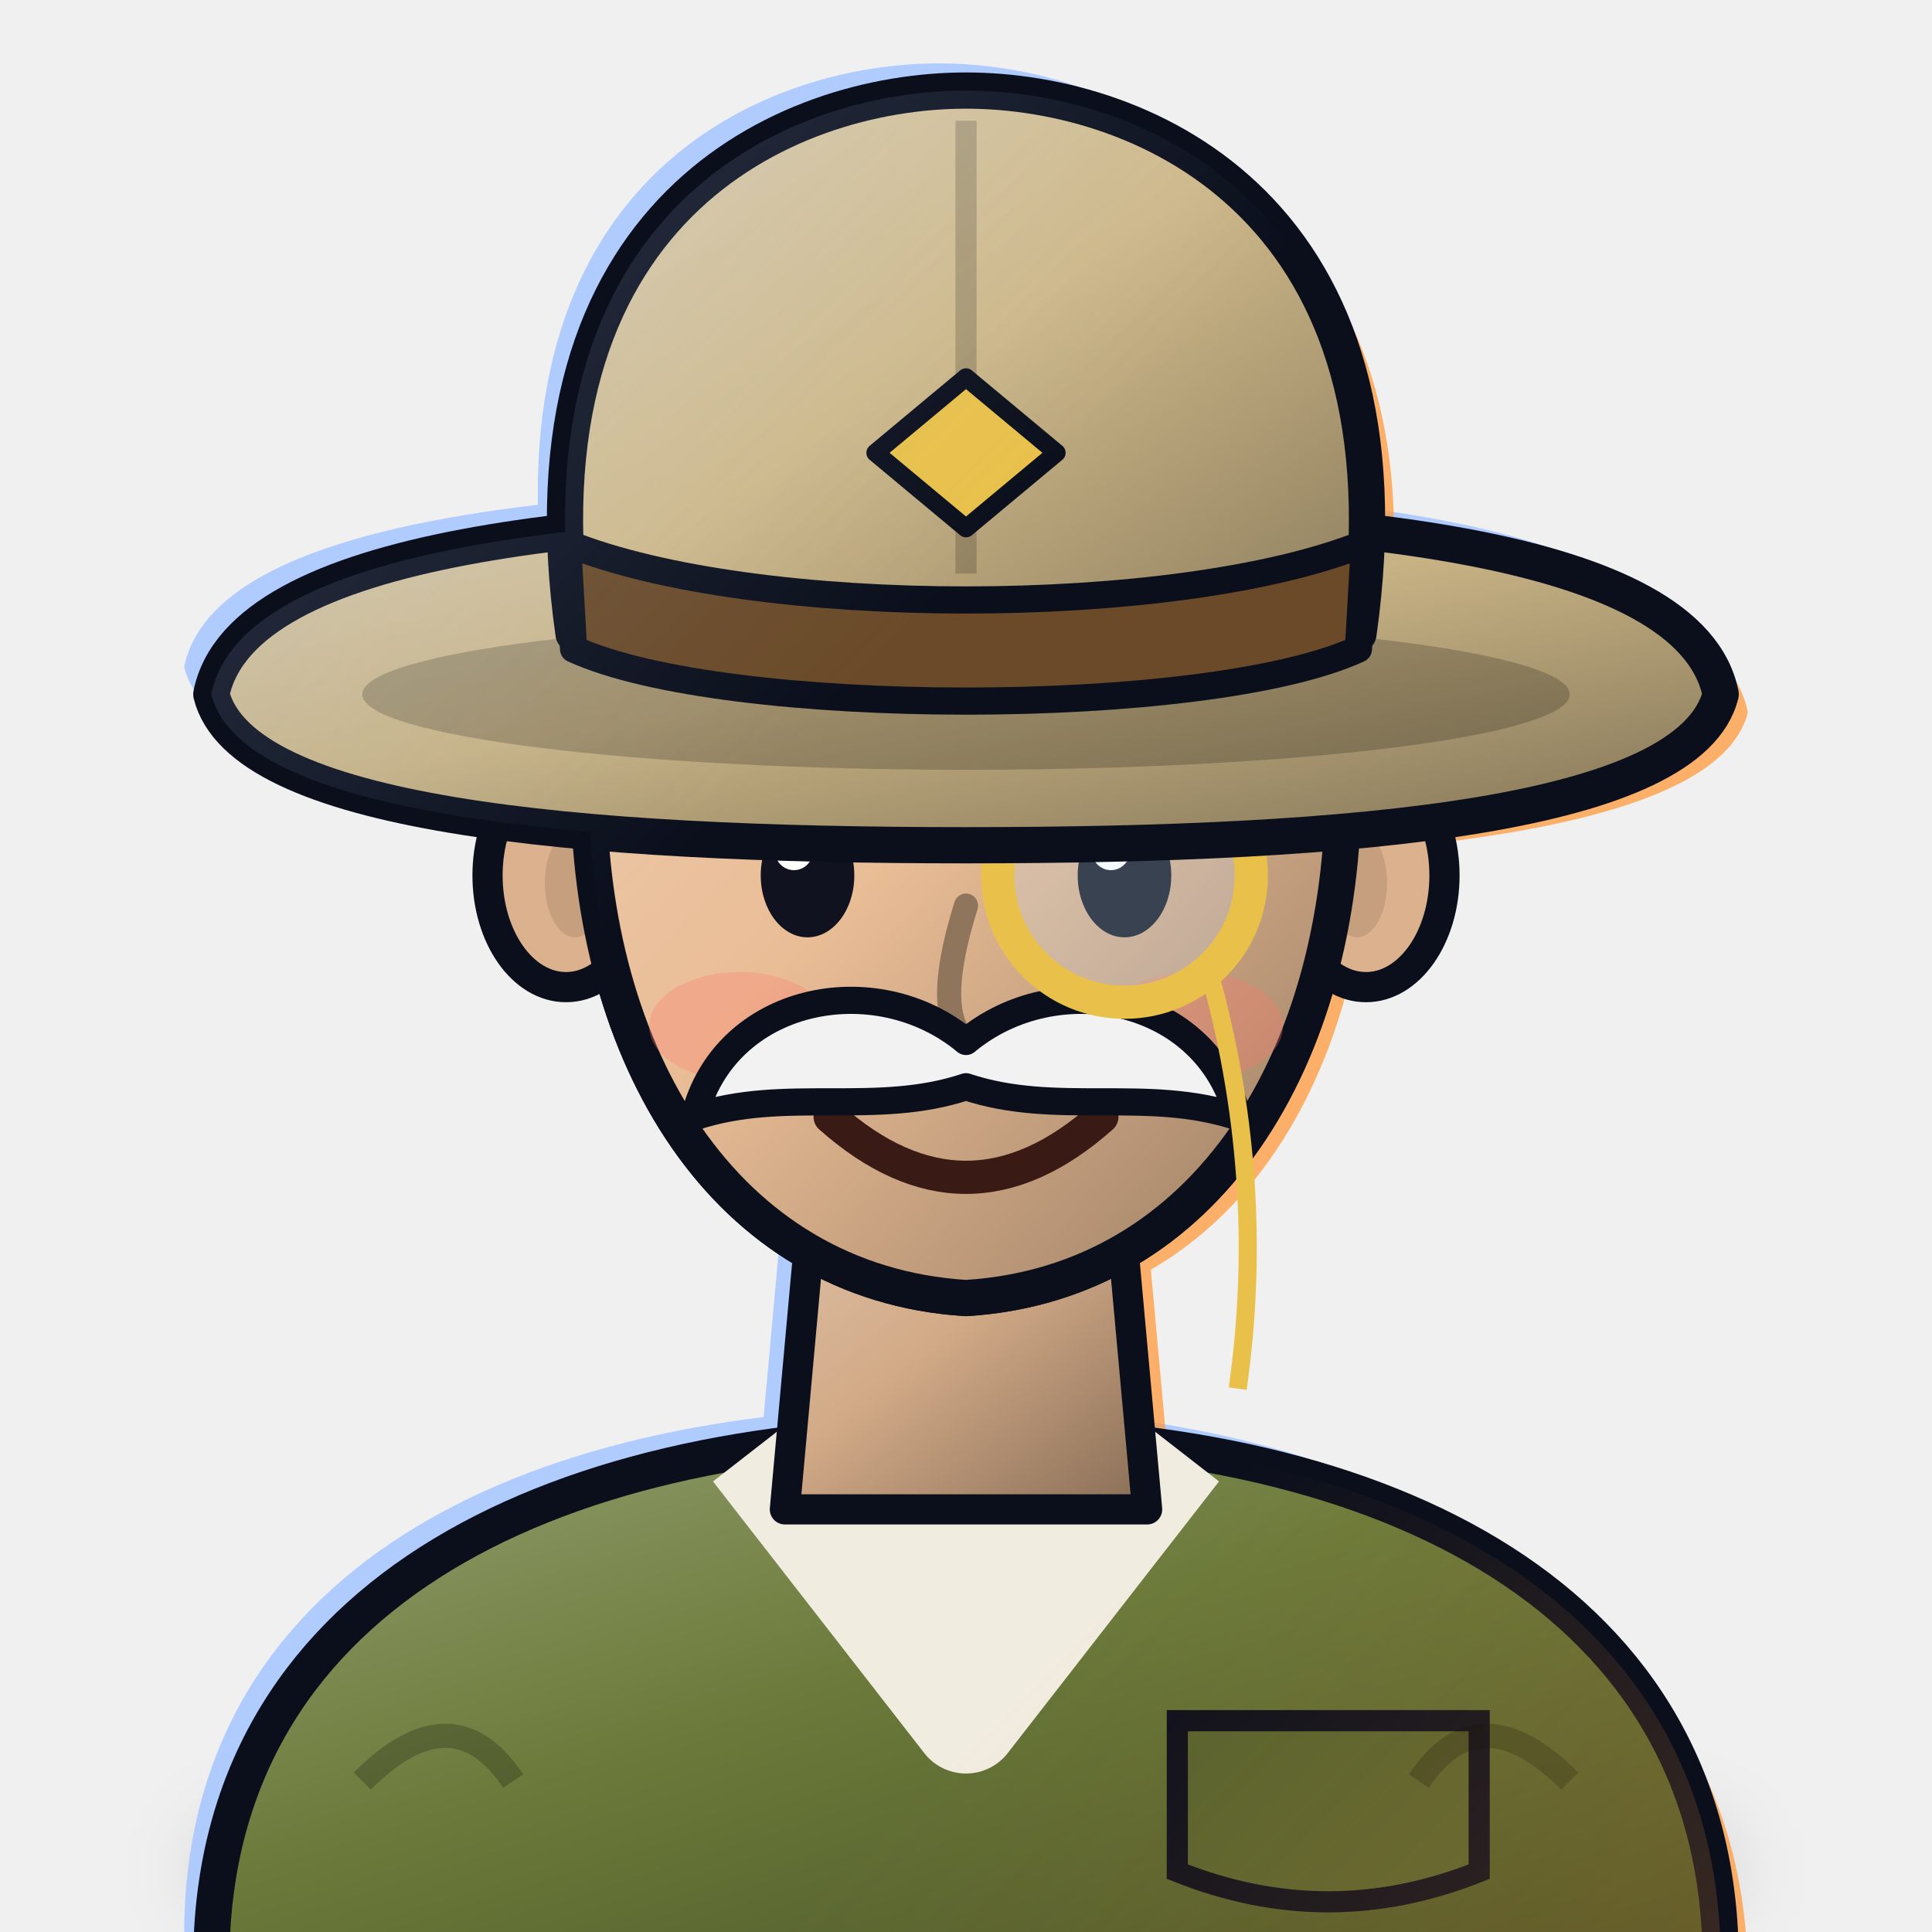
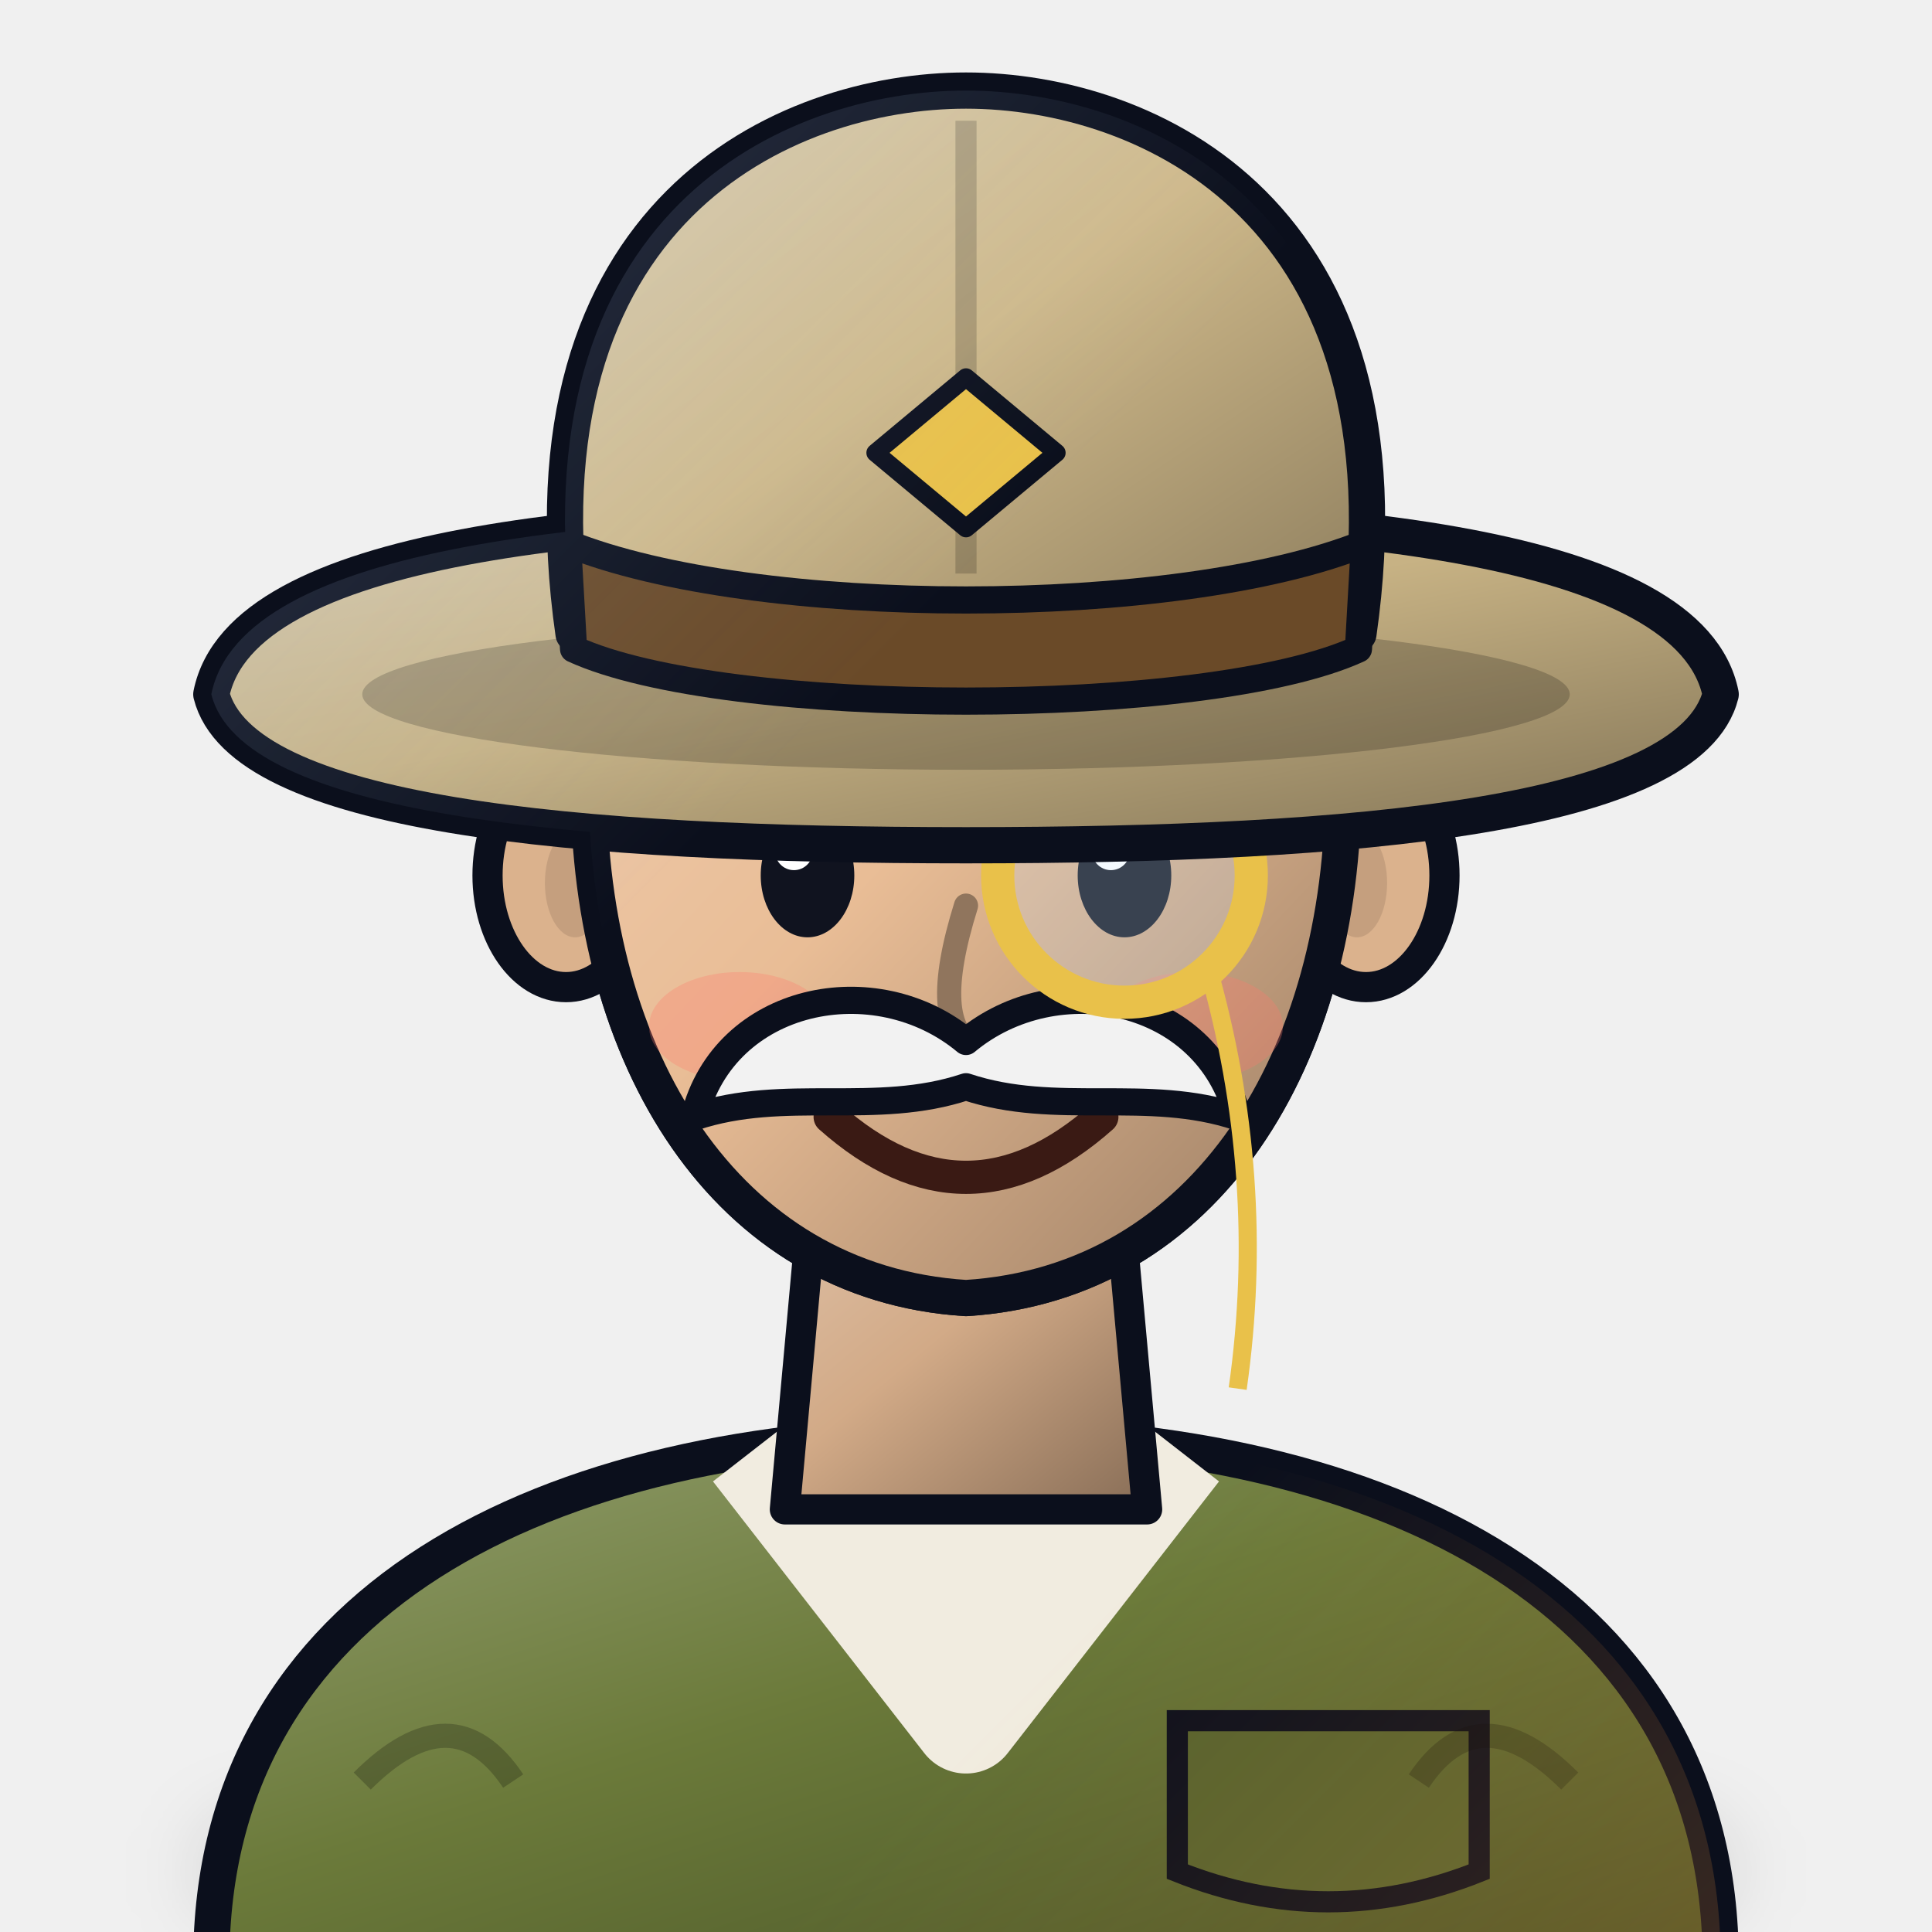
<svg xmlns="http://www.w3.org/2000/svg" width="128" height="128" viewBox="0 0 128 128">
  <defs>
    <linearGradient id="lg1" gradientUnits="objectBoundingBox" x1="0.05" y1="0" x2="0.95" y2="1">
      <stop offset="0" stop-color="#919d6d" stop-opacity="1" />
      <stop offset="0.45" stop-color="#6b7a3a" stop-opacity="1" />
      <stop offset="1" stop-color="#475126" stop-opacity="1" />
    </linearGradient>
    <clipPath id="cp2">
      <path d="M14 130 C14 106 36 95 64 95 C92 95 114 106 114 130 Z" fill="#fff" />
    </clipPath>
    <linearGradient id="lg3" gradientUnits="objectBoundingBox" x1="0.05" y1="0" x2="0.95" y2="1">
      <stop offset="0" stop-color="#f5f5f5" stop-opacity="1" />
      <stop offset="0.45" stop-color="#f1f1f1" stop-opacity="1" />
      <stop offset="1" stop-color="#9f9f9f" stop-opacity="1" />
    </linearGradient>
    <linearGradient id="lg4" gradientUnits="objectBoundingBox" x1="0.05" y1="0" x2="0.95" y2="1">
      <stop offset="0" stop-color="#f5f5f5" stop-opacity="1" />
      <stop offset="0.45" stop-color="#f1f1f1" stop-opacity="1" />
      <stop offset="1" stop-color="#9f9f9f" stop-opacity="1" />
    </linearGradient>
    <linearGradient id="lg5" gradientUnits="objectBoundingBox" x1="0.05" y1="0" x2="0.95" y2="1">
      <stop offset="0" stop-color="#dec0a6" stop-opacity="1" />
      <stop offset="0.45" stop-color="#d2aa87" stop-opacity="1" />
      <stop offset="1" stop-color="#8b7059" stop-opacity="1" />
    </linearGradient>
    <linearGradient id="lg6" gradientUnits="objectBoundingBox" x1="0.05" y1="0" x2="0.95" y2="1">
      <stop offset="0" stop-color="#efceb1" stop-opacity="1" />
      <stop offset="0.45" stop-color="#e9bd96" stop-opacity="1" />
      <stop offset="1" stop-color="#9a7d63" stop-opacity="1" />
    </linearGradient>
    <linearGradient id="lg7" gradientUnits="objectBoundingBox" x1="0.05" y1="0" x2="0.95" y2="1">
      <stop offset="0" stop-color="#efceb1" stop-opacity="1" />
      <stop offset="0.45" stop-color="#e9bd96" stop-opacity="1" />
      <stop offset="1" stop-color="#9a7d63" stop-opacity="1" />
    </linearGradient>
    <clipPath id="cp8">
      <path d="M39 52 C39 34 50 27 64 27 C78 27 89 34 89 52 C89 70 80 85 64 86 C48 85 39 70 39 52 Z" fill="#fff" />
    </clipPath>
    <linearGradient id="lg9" gradientUnits="objectBoundingBox" x1="0.05" y1="0" x2="0.95" y2="1">
      <stop offset="0" stop-color="#d6c6a4" stop-opacity="1" />
      <stop offset="0.45" stop-color="#c7b284" stop-opacity="1" />
      <stop offset="1" stop-color="#837557" stop-opacity="1" />
    </linearGradient>
    <linearGradient id="lg10" gradientUnits="objectBoundingBox" x1="0.05" y1="0" x2="0.95" y2="1">
      <stop offset="0" stop-color="#dbcba8" stop-opacity="1" />
      <stop offset="0.45" stop-color="#cfb98a" stop-opacity="1" />
      <stop offset="1" stop-color="#897a5b" stop-opacity="1" />
    </linearGradient>
    <filter id="bl11" x="-60%" y="-60%" width="220%" height="220%">
      <feGaussianBlur stdDeviation="3" />
    </filter>
    <clipPath id="cp12">
      <path d="M14 130 C14 106 36 95 64 95 C92 95 114 106 114 130 Z M54 78 L74 78 L76 100 L52 100 Z M39 52 C39 34 50 27 64 27 C78 27 89 34 89 52 C89 70 80 85 64 86 C48 85 39 70 39 52 Z M14 46 C16 36 40 34 64 34 C88 34 112 36 114 46 C112 54 90 56 64 56 C38 56 16 54 14 46 Z M38 42 C34 14 52 6 64 6 C76 6 94 14 90 42 C80 47 48 47 38 42 Z" fill="#fff" />
    </clipPath>
    <linearGradient id="lg13" gradientUnits="objectBoundingBox" x1="0" y1="0" x2="1" y2="1">
      <stop offset="0" stop-color="#bcd8ff" stop-opacity="0.28" />
      <stop offset="0.4" stop-color="#bcd8ff" stop-opacity="0" />
      <stop offset="0.7" stop-color="#ff9a3c" stop-opacity="0" />
      <stop offset="1" stop-color="#ff9a3c" stop-opacity="0.22" />
    </linearGradient>
  </defs>
  <ellipse cx="64" cy="124" rx="50" ry="5" fill="#000" fill-opacity="0.35" filter="url(#bl11)" />
-   <g transform="translate(-1.8 -1.8)">
-     <path d="M14 130 C14 106 36 95 64 95 C92 95 114 106 114 130 Z M54 78 L74 78 L76 100 L52 100 Z M39 52 C39 34 50 27 64 27 C78 27 89 34 89 52 C89 70 80 85 64 86 C48 85 39 70 39 52 Z M14 46 C16 36 40 34 64 34 C88 34 112 36 114 46 C112 54 90 56 64 56 C38 56 16 54 14 46 Z M38 42 C34 14 52 6 64 6 C76 6 94 14 90 42 C80 47 48 47 38 42 Z" fill="#a9c8ff" fill-opacity="0.9" />
-   </g>
-   <g transform="translate(1.8 1.2)">
-     <path d="M14 130 C14 106 36 95 64 95 C92 95 114 106 114 130 Z M54 78 L74 78 L76 100 L52 100 Z M39 52 C39 34 50 27 64 27 C78 27 89 34 89 52 C89 70 80 85 64 86 C48 85 39 70 39 52 Z M14 46 C16 36 40 34 64 34 C88 34 112 36 114 46 C112 54 90 56 64 56 C38 56 16 54 14 46 Z M38 42 C34 14 52 6 64 6 C76 6 94 14 90 42 C80 47 48 47 38 42 Z" fill="#ff9a3c" fill-opacity="0.75" />
-   </g>
  <path d="M14 130 C14 106 36 95 64 95 C92 95 114 106 114 130 Z" fill="url(#lg1)" stroke="#0b0f1c" stroke-width="2.4" stroke-linejoin="round" />
  <path d="M50 96 L64 114 L78 96 Q64 102 50 96 Z" fill="#f1ece0" stroke="#0b0f1c" stroke-width="1.8" stroke-linejoin="round" />
  <g clip-path="url(#cp2)">
    <path d="M78 114 L98 114 L98 124 Q88 128 78 124 Z" fill="#56622e" stroke="#0b0f1c" stroke-width="1.4" />
  </g>
  <g clip-path="url(#cp2)">
    <path d="M24 118 Q30 112 34 118" fill="none" stroke="#000" stroke-opacity="0.22" stroke-width="1.6" />
    <path d="M104 118 Q98 112 94 118" fill="none" stroke="#000" stroke-opacity="0.22" stroke-width="1.6" />
  </g>
  <path d="M50 96 L64 114 L78 96" stroke="#f1ece0" stroke-width="7" fill="none" stroke-linejoin="round" />
  <path d="M37 56 C34 44 36 38 42 38 L44 60 Z" fill="url(#lg3)" stroke="#0b0f1c" stroke-width="1.8" stroke-linejoin="round" />
  <path d="M91 56 C94 44 92 38 86 38 L84 60 Z" fill="url(#lg4)" stroke="#0b0f1c" stroke-width="1.8" stroke-linejoin="round" />
  <path d="M54 78 L74 78 L76 100 L52 100 Z" fill="url(#lg5)" stroke="#0b0f1c" stroke-width="2.0" stroke-linejoin="round" />
  <path d="M54 82 Q64 92 74 82 L74 78 L54 78 Z" fill="#000" fill-opacity="0.22" />
  <path d="M39 52 C39 34 50 27 64 27 C78 27 89 34 89 52 C89 70 80 85 64 86 C48 85 39 70 39 52 Z" fill="url(#lg6)" stroke="#0b0f1c" stroke-width="2.4" stroke-linejoin="round" />
  <ellipse cx="37.5" cy="58" rx="5.2" ry="7.4" fill="#dbb28d" stroke="#0b0f1c" stroke-width="2" />
  <ellipse cx="38.1" cy="58.5" rx="2" ry="3.6" fill="#b69375" fill-opacity="0.6" />
  <ellipse cx="90.5" cy="58" rx="5.2" ry="7.4" fill="#dbb28d" stroke="#0b0f1c" stroke-width="2" />
  <ellipse cx="89.9" cy="58.5" rx="2" ry="3.6" fill="#b69375" fill-opacity="0.6" />
  <path d="M39 52 C39 34 50 27 64 27 C78 27 89 34 89 52 C89 70 80 85 64 86 C48 85 39 70 39 52 Z" fill="url(#lg7)" stroke="#0b0f1c" stroke-width="2.4" />
  <g clip-path="url(#cp8)">
    <ellipse cx="49" cy="68" rx="6" ry="3.6" fill="#ff7a6b" fill-opacity="0.30" />
    <ellipse cx="79" cy="68" rx="6" ry="3.6" fill="#ff7a6b" fill-opacity="0.30" />
  </g>
  <ellipse cx="53.5" cy="58" rx="3.1" ry="4.1" fill="#10131f" />
  <circle cx="52.6" cy="56.4" r="1.25" fill="#fff" />
  <path d="M47.9 50.2 Q53.5 47.2 59.1 50.2" fill="none" stroke="#cfcfcf" stroke-width="2.2" stroke-linecap="round" />
  <ellipse cx="74.5" cy="58" rx="3.1" ry="4.1" fill="#10131f" />
  <circle cx="73.6" cy="56.4" r="1.25" fill="#fff" />
  <path d="M68.9 50.2 Q74.5 47.2 80.1 50.2" fill="none" stroke="#cfcfcf" stroke-width="2.2" stroke-linecap="round" />
  <path d="M64 60 Q61.5 68 64.6 69.4" fill="none" stroke="#90755d" stroke-width="1.6" stroke-linecap="round" />
  <path d="M55 74 Q64 82 73 74" fill="none" stroke="#3a1a14" stroke-width="2.2" stroke-linecap="round" />
  <path d="M64 69 C58 64 48 66 46 74 C52 72 58 74 64 72 C70 74 76 72 82 74 C80 66 70 64 64 69 Z" fill="#f2f2f2" stroke="#0b0f1c" stroke-width="1.8" stroke-linejoin="round" />
  <circle cx="74.5" cy="58" r="8.4" fill="#cfe8ff" fill-opacity="0.22" stroke="#e9c14a" stroke-width="2.2" />
  <path d="M69.5 54 Q72.5 51 76.5 52" stroke="#fff" stroke-opacity="0.7" stroke-width="1.4" fill="none" stroke-linecap="round" />
  <path d="M80 64 Q84 78 82 92" stroke="#e9c14a" stroke-width="1.2" fill="none" />
  <path d="M14 46 C16 36 40 34 64 34 C88 34 112 36 114 46 C112 54 90 56 64 56 C38 56 16 54 14 46 Z" fill="url(#lg9)" stroke="#0b0f1c" stroke-width="2.4" stroke-linejoin="round" />
  <ellipse cx="64" cy="46" rx="40" ry="5" fill="#000" fill-opacity="0.2" />
  <path d="M38 42 C34 14 52 6 64 6 C76 6 94 14 90 42 C80 47 48 47 38 42 Z" fill="url(#lg10)" stroke="#0b0f1c" stroke-width="2.4" stroke-linejoin="round" />
  <path d="M37.6 36 C50 41 78 41 90.4 36 L90 43 C80 47.6 48 47.6 38 43 Z" fill="#6a4a28" stroke="#0b0f1c" stroke-width="1.8" stroke-linejoin="round" />
  <path d="M64 8 L64 38" stroke="#000" stroke-opacity="0.18" stroke-width="1.4" />
  <path d="M58 30 L64 25 L70 30 L64 35 Z" fill="#e9c14a" stroke="#0b0f1c" stroke-width="1.2" stroke-linejoin="round" />
  <g clip-path="url(#cp12)">
    <rect x="0" y="0" width="128" height="128" rx="0" fill="url(#lg13)" />
  </g>
</svg>
